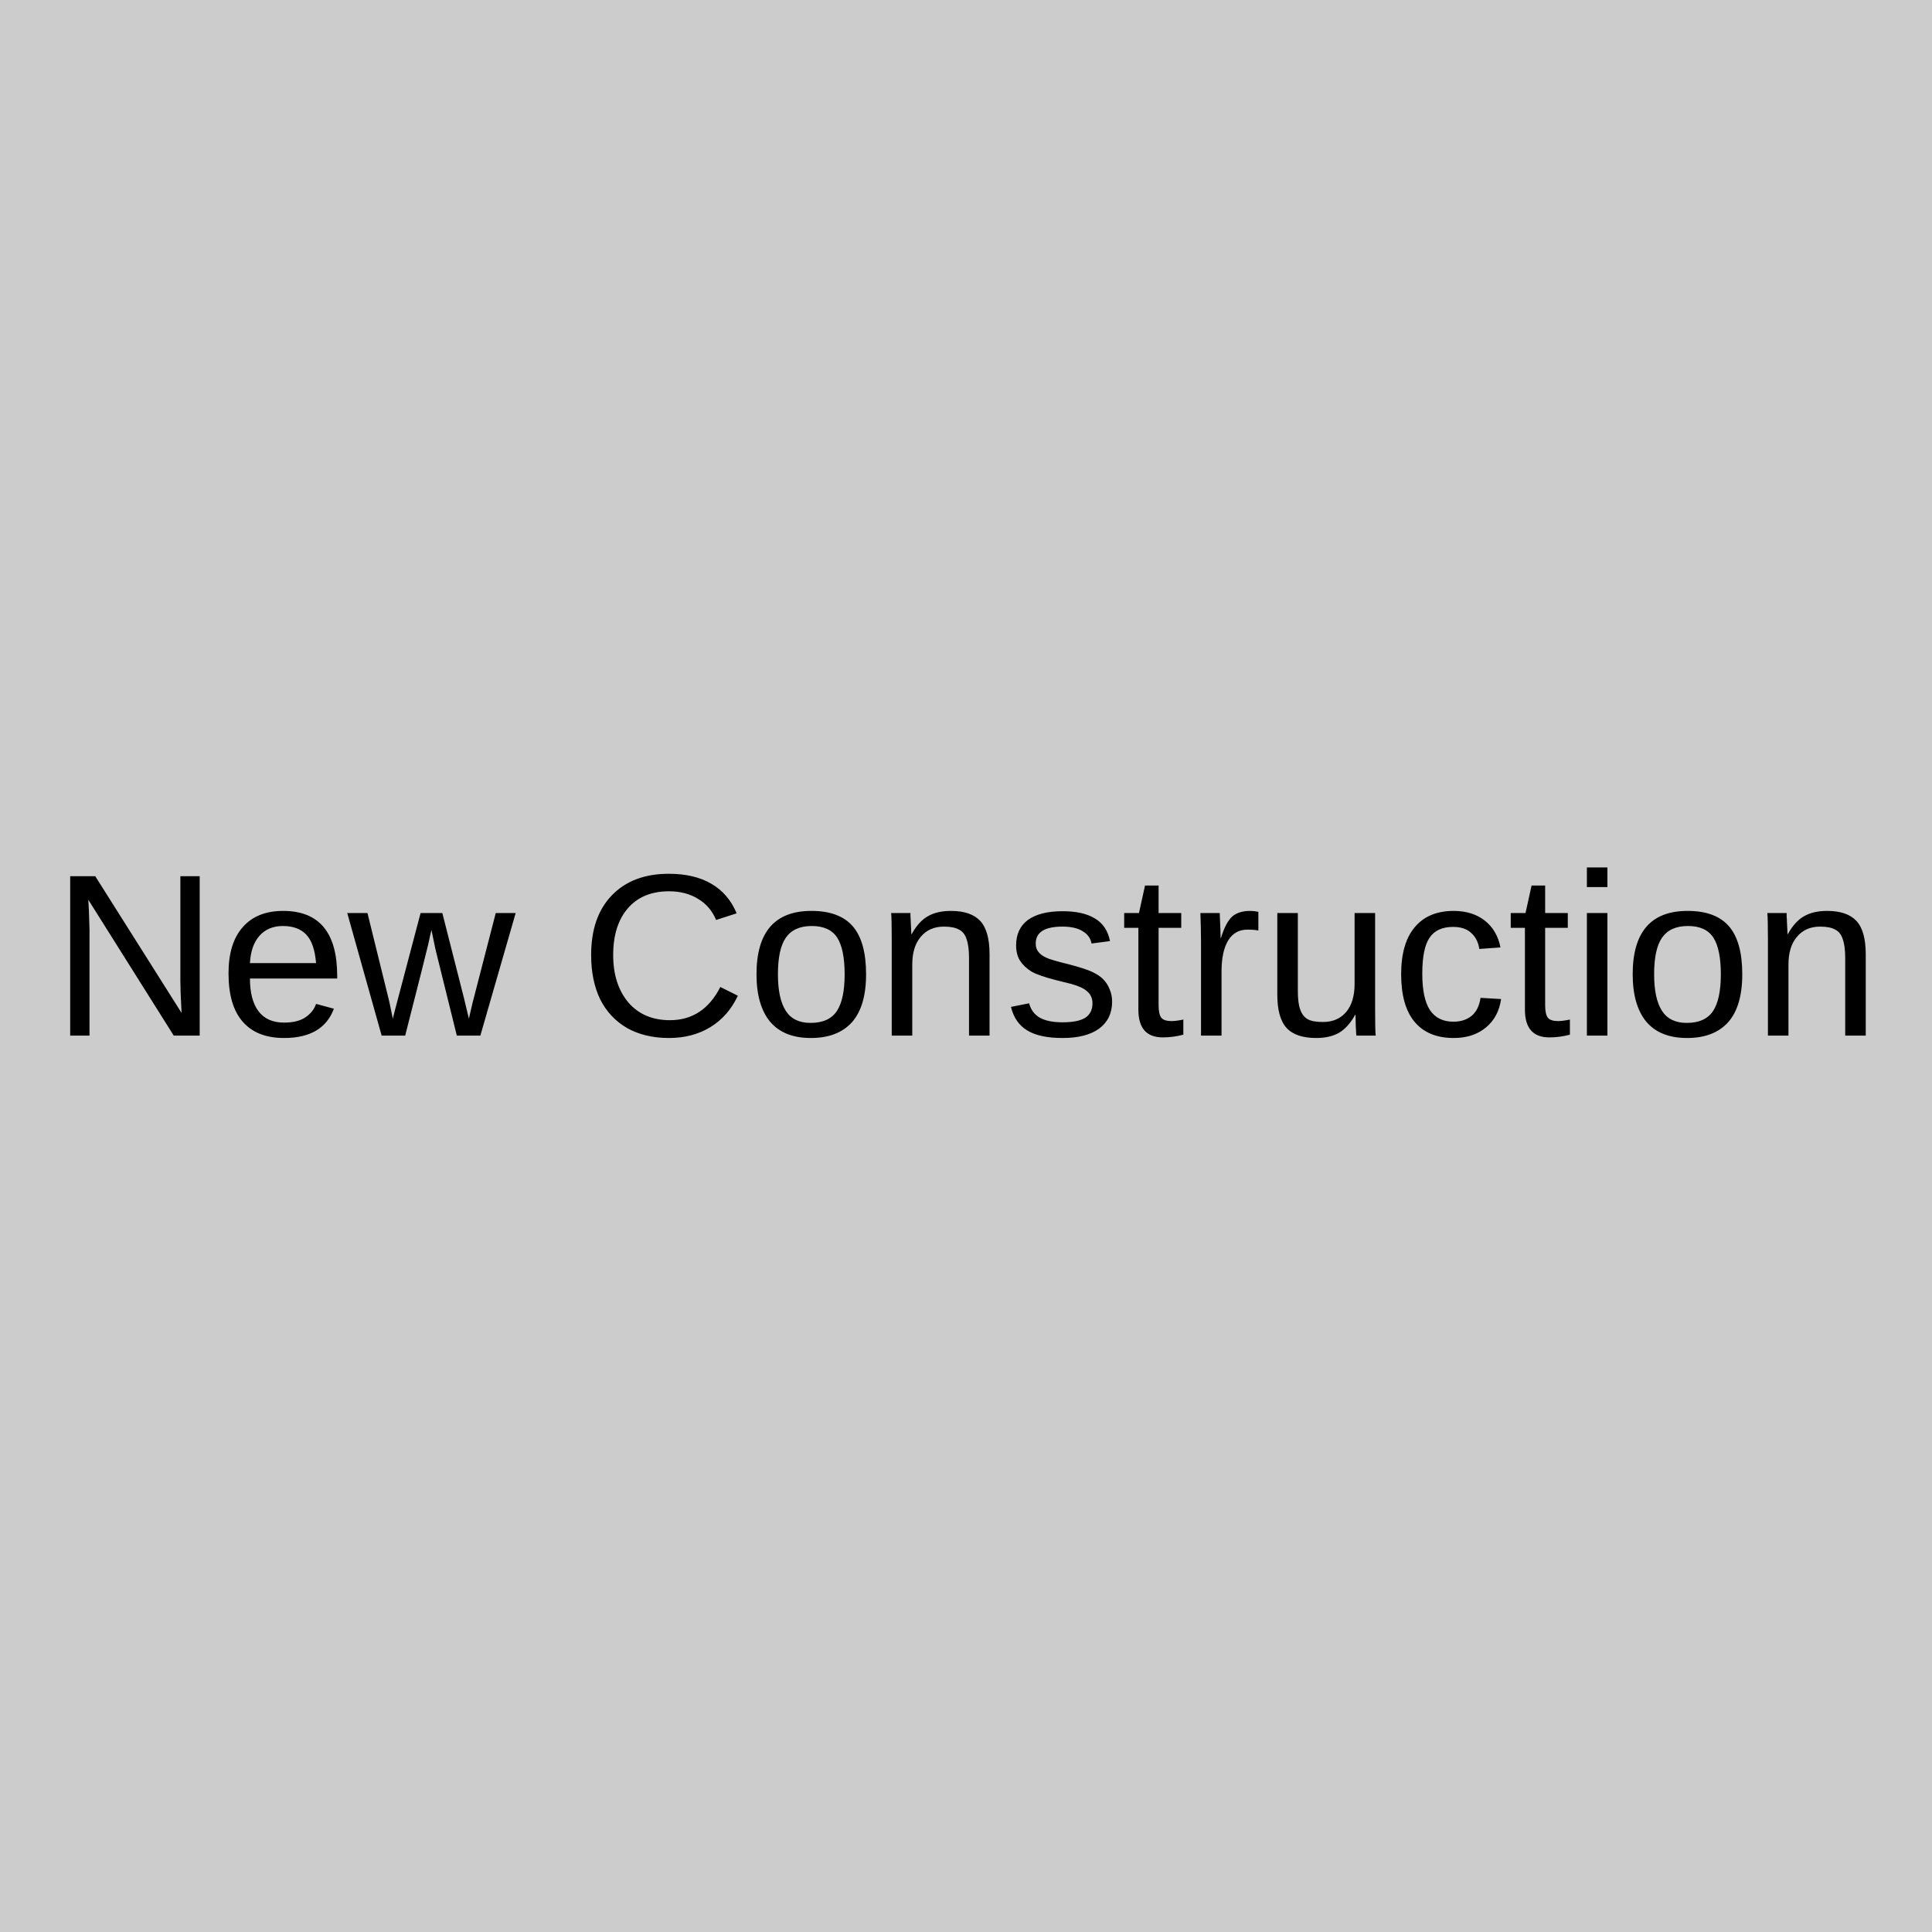
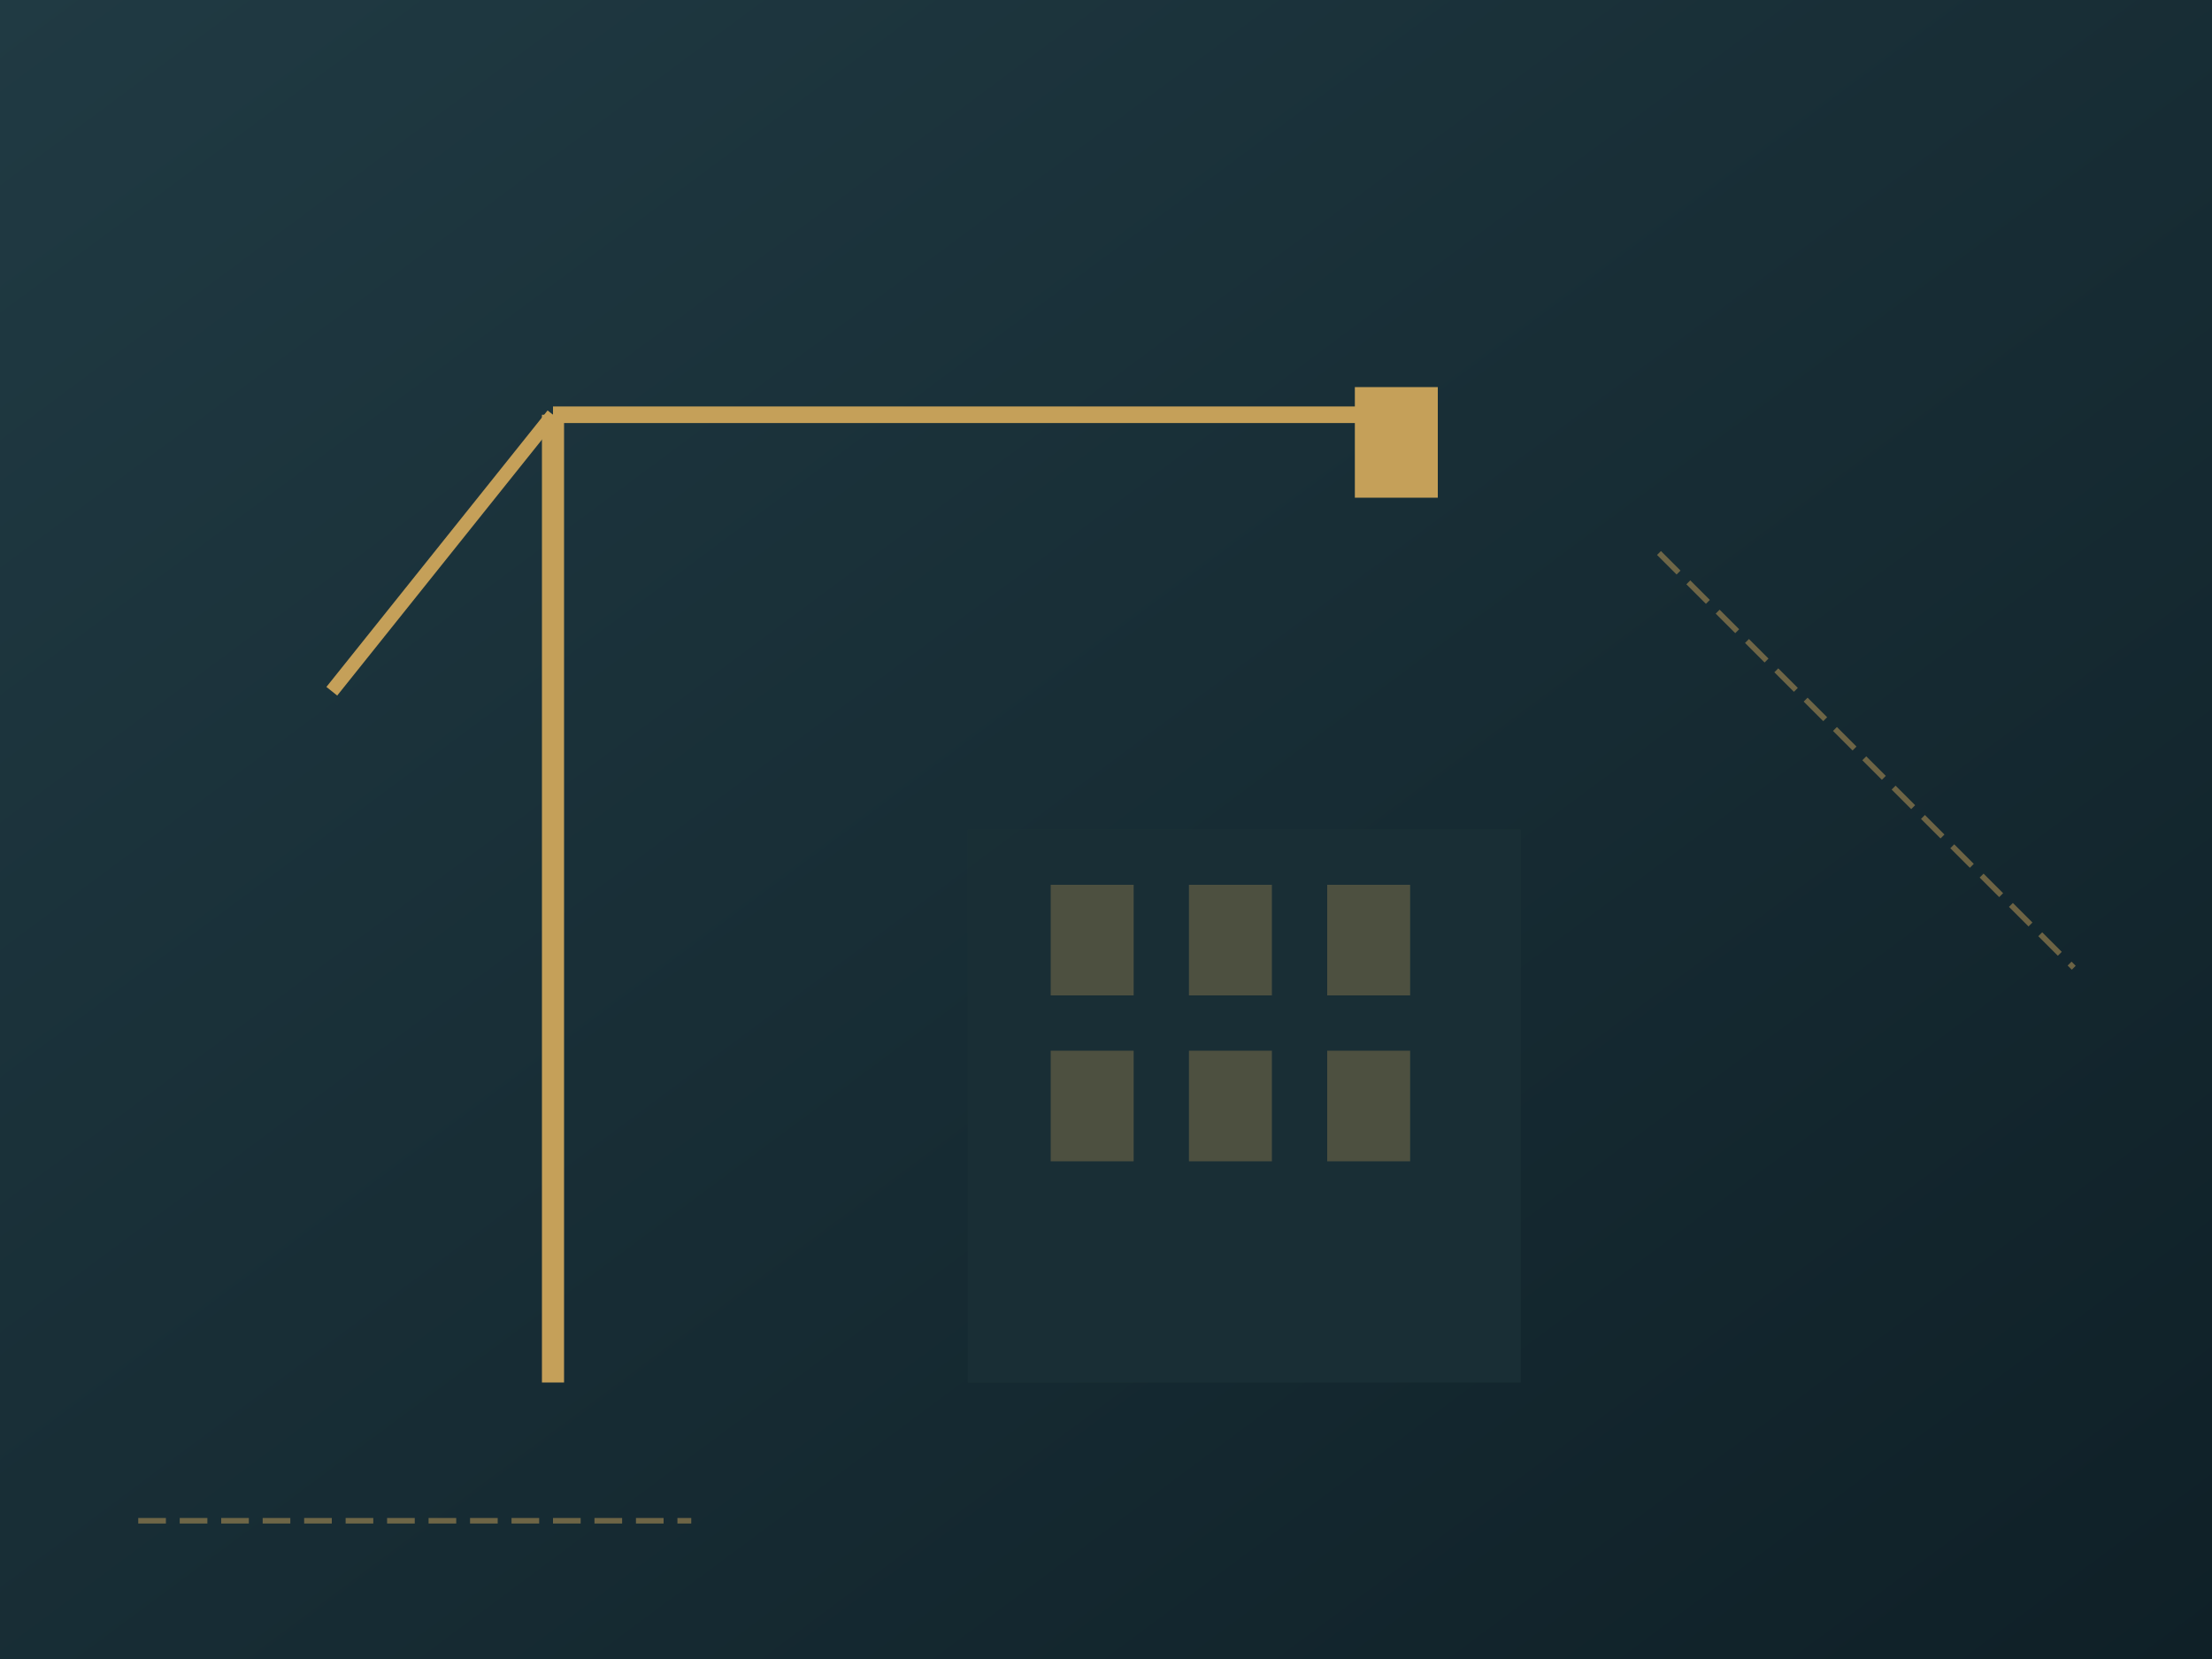
- <svg xmlns="http://www.w3.org/2000/svg" width="100" height="100">
-   <rect width="100" height="100" fill="#cccccc" />
-   <text x="50" y="50" font-family="Arial" font-size="12" fill="#000000" text-anchor="middle" dy=".3em">New Construction</text>
+ <svg xmlns="http://www.w3.org/2000/svg" viewBox="0 0 800 600">
+   <defs>
+     <linearGradient id="constructGrad" x1="0%" y1="0%" x2="100%" y2="100%">
+       <stop offset="0%" style="stop-color:#203A43;stop-opacity:1" />
+       <stop offset="100%" style="stop-color:#0F2027;stop-opacity:1" />
+     </linearGradient>
+   </defs>
+   <rect width="800" height="600" fill="url(#constructGrad)" />
+   <line x1="200" y1="500" x2="200" y2="150" stroke="#C5A059" stroke-width="8" />
+   <line x1="200" y1="150" x2="500" y2="150" stroke="#C5A059" stroke-width="6" />
+   <line x1="200" y1="150" x2="120" y2="250" stroke="#C5A059" stroke-width="5" />
+   <rect x="490" y="140" width="30" height="40" fill="#C5A059" />
+   <rect x="350" y="300" width="200" height="200" fill="#1a2f35" opacity="0.9" />
+   <rect x="380" y="320" width="30" height="40" fill="#C5A059" opacity="0.3" />
+   <rect x="430" y="320" width="30" height="40" fill="#C5A059" opacity="0.3" />
+   <rect x="480" y="320" width="30" height="40" fill="#C5A059" opacity="0.3" />
+   <rect x="380" y="380" width="30" height="40" fill="#C5A059" opacity="0.3" />
+   <rect x="430" y="380" width="30" height="40" fill="#C5A059" opacity="0.3" />
+   <rect x="480" y="380" width="30" height="40" fill="#C5A059" opacity="0.3" />
+   <line x1="50" y1="550" x2="250" y2="550" stroke="#C5A059" stroke-width="2" opacity="0.5" stroke-dasharray="10,5" />
+   <line x1="600" y1="200" x2="750" y2="350" stroke="#C5A059" stroke-width="2" opacity="0.5" stroke-dasharray="10,5" />
</svg>
